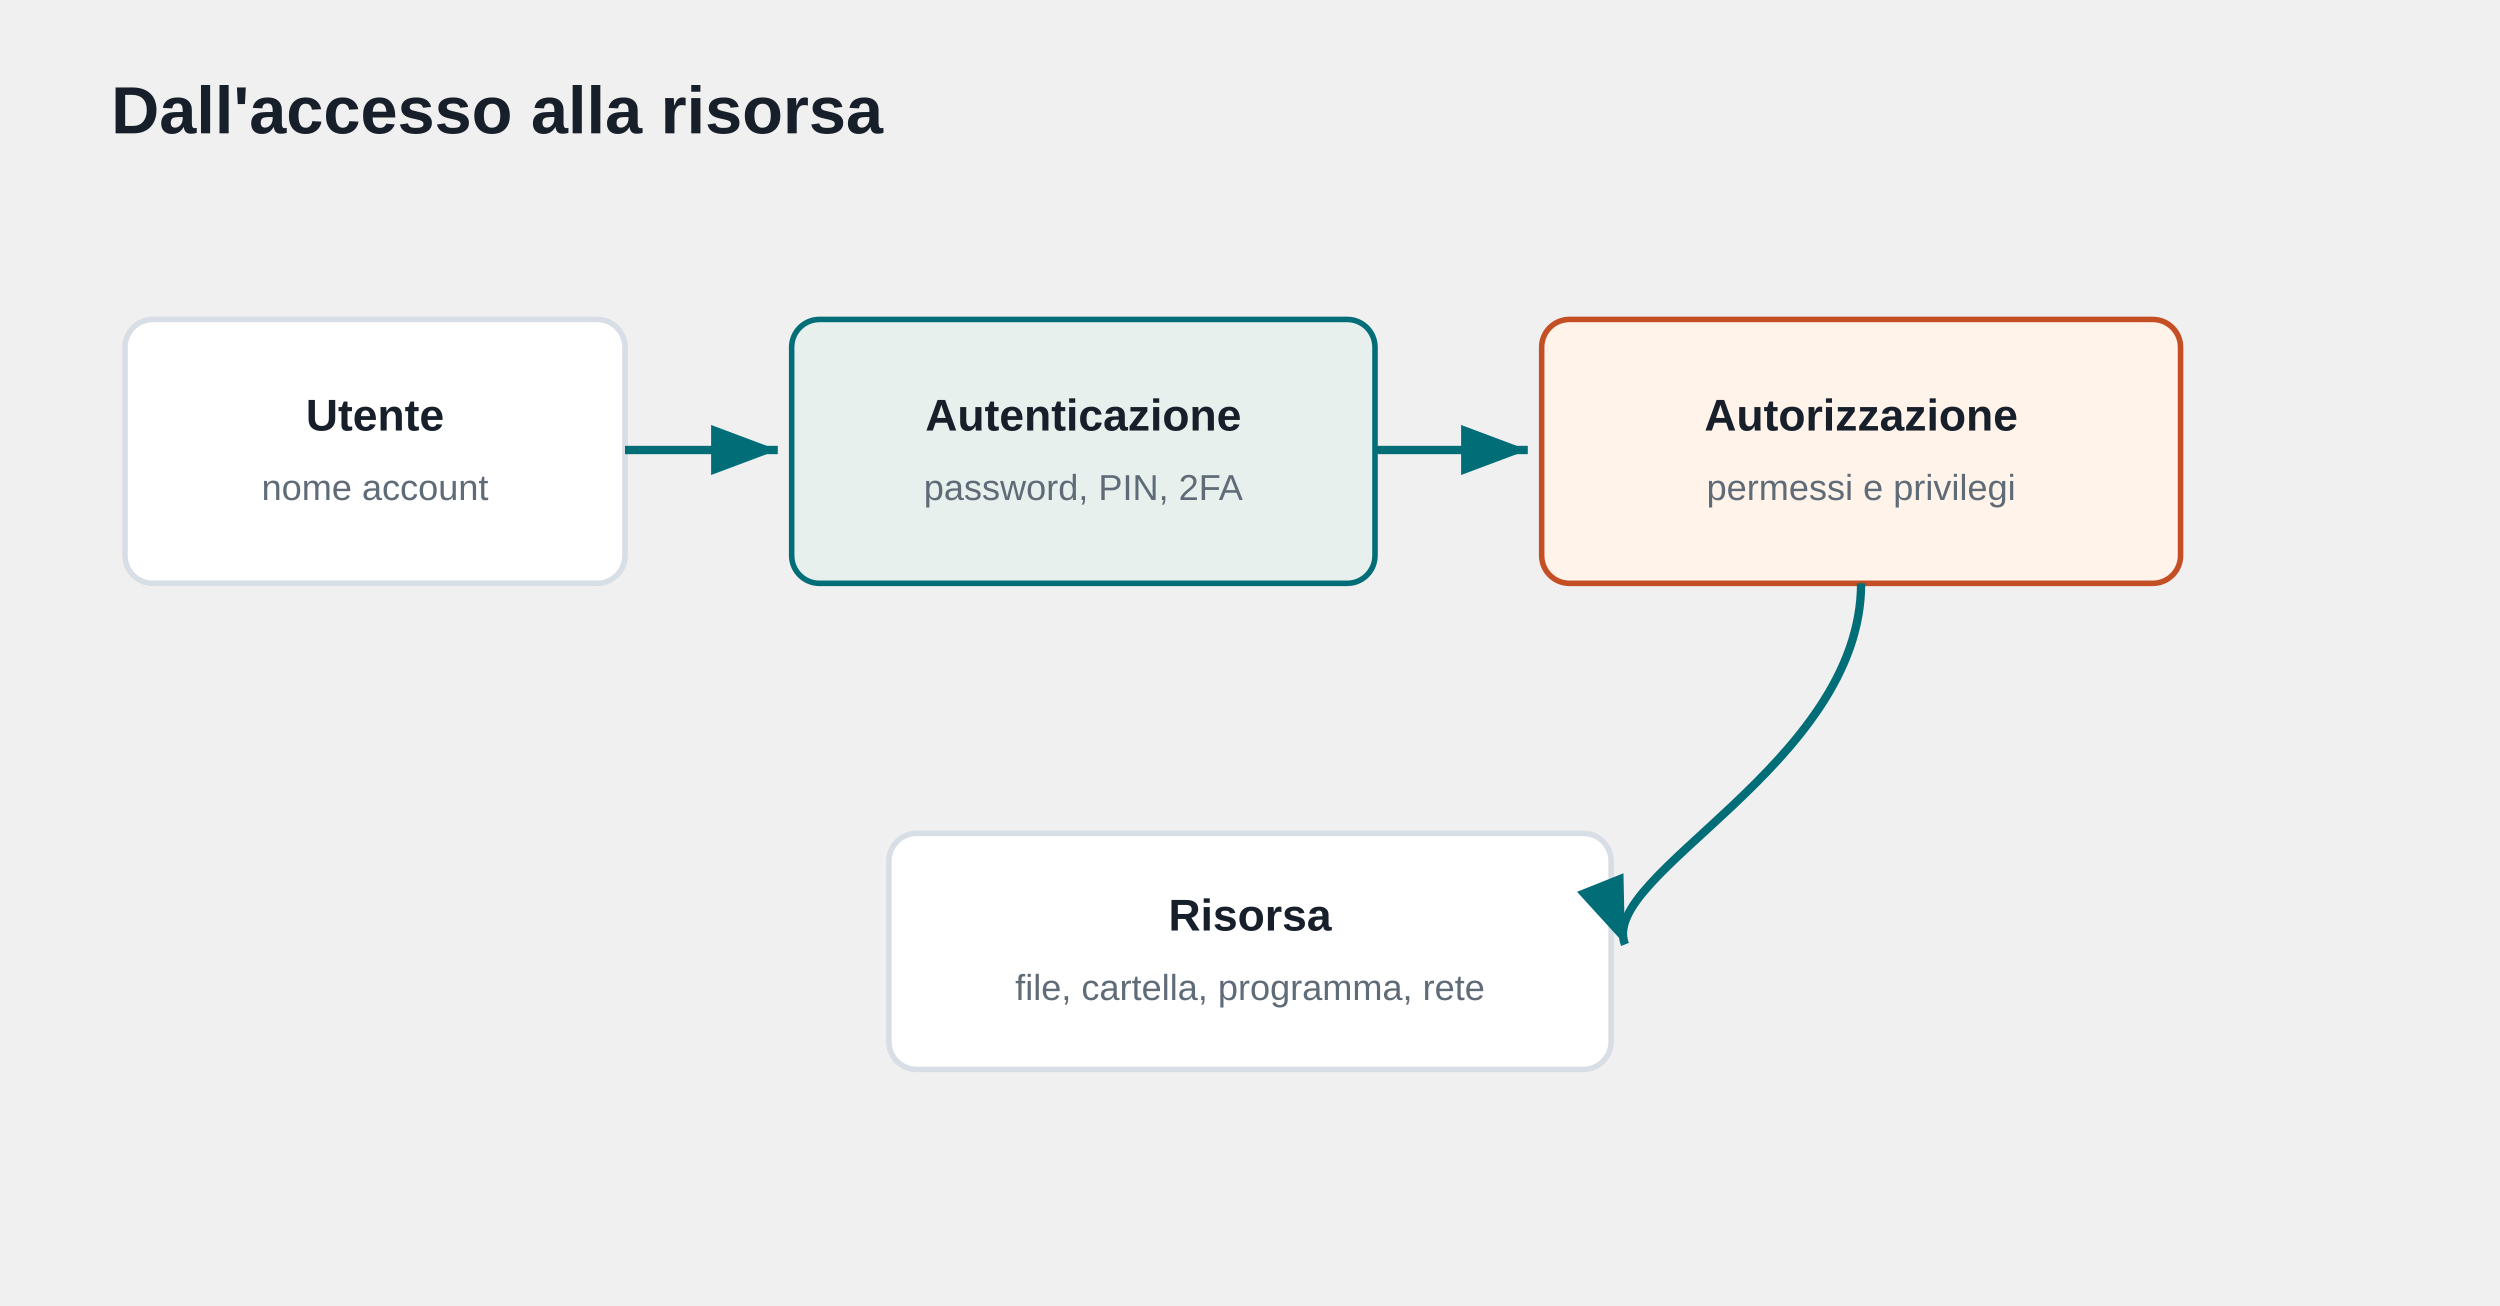
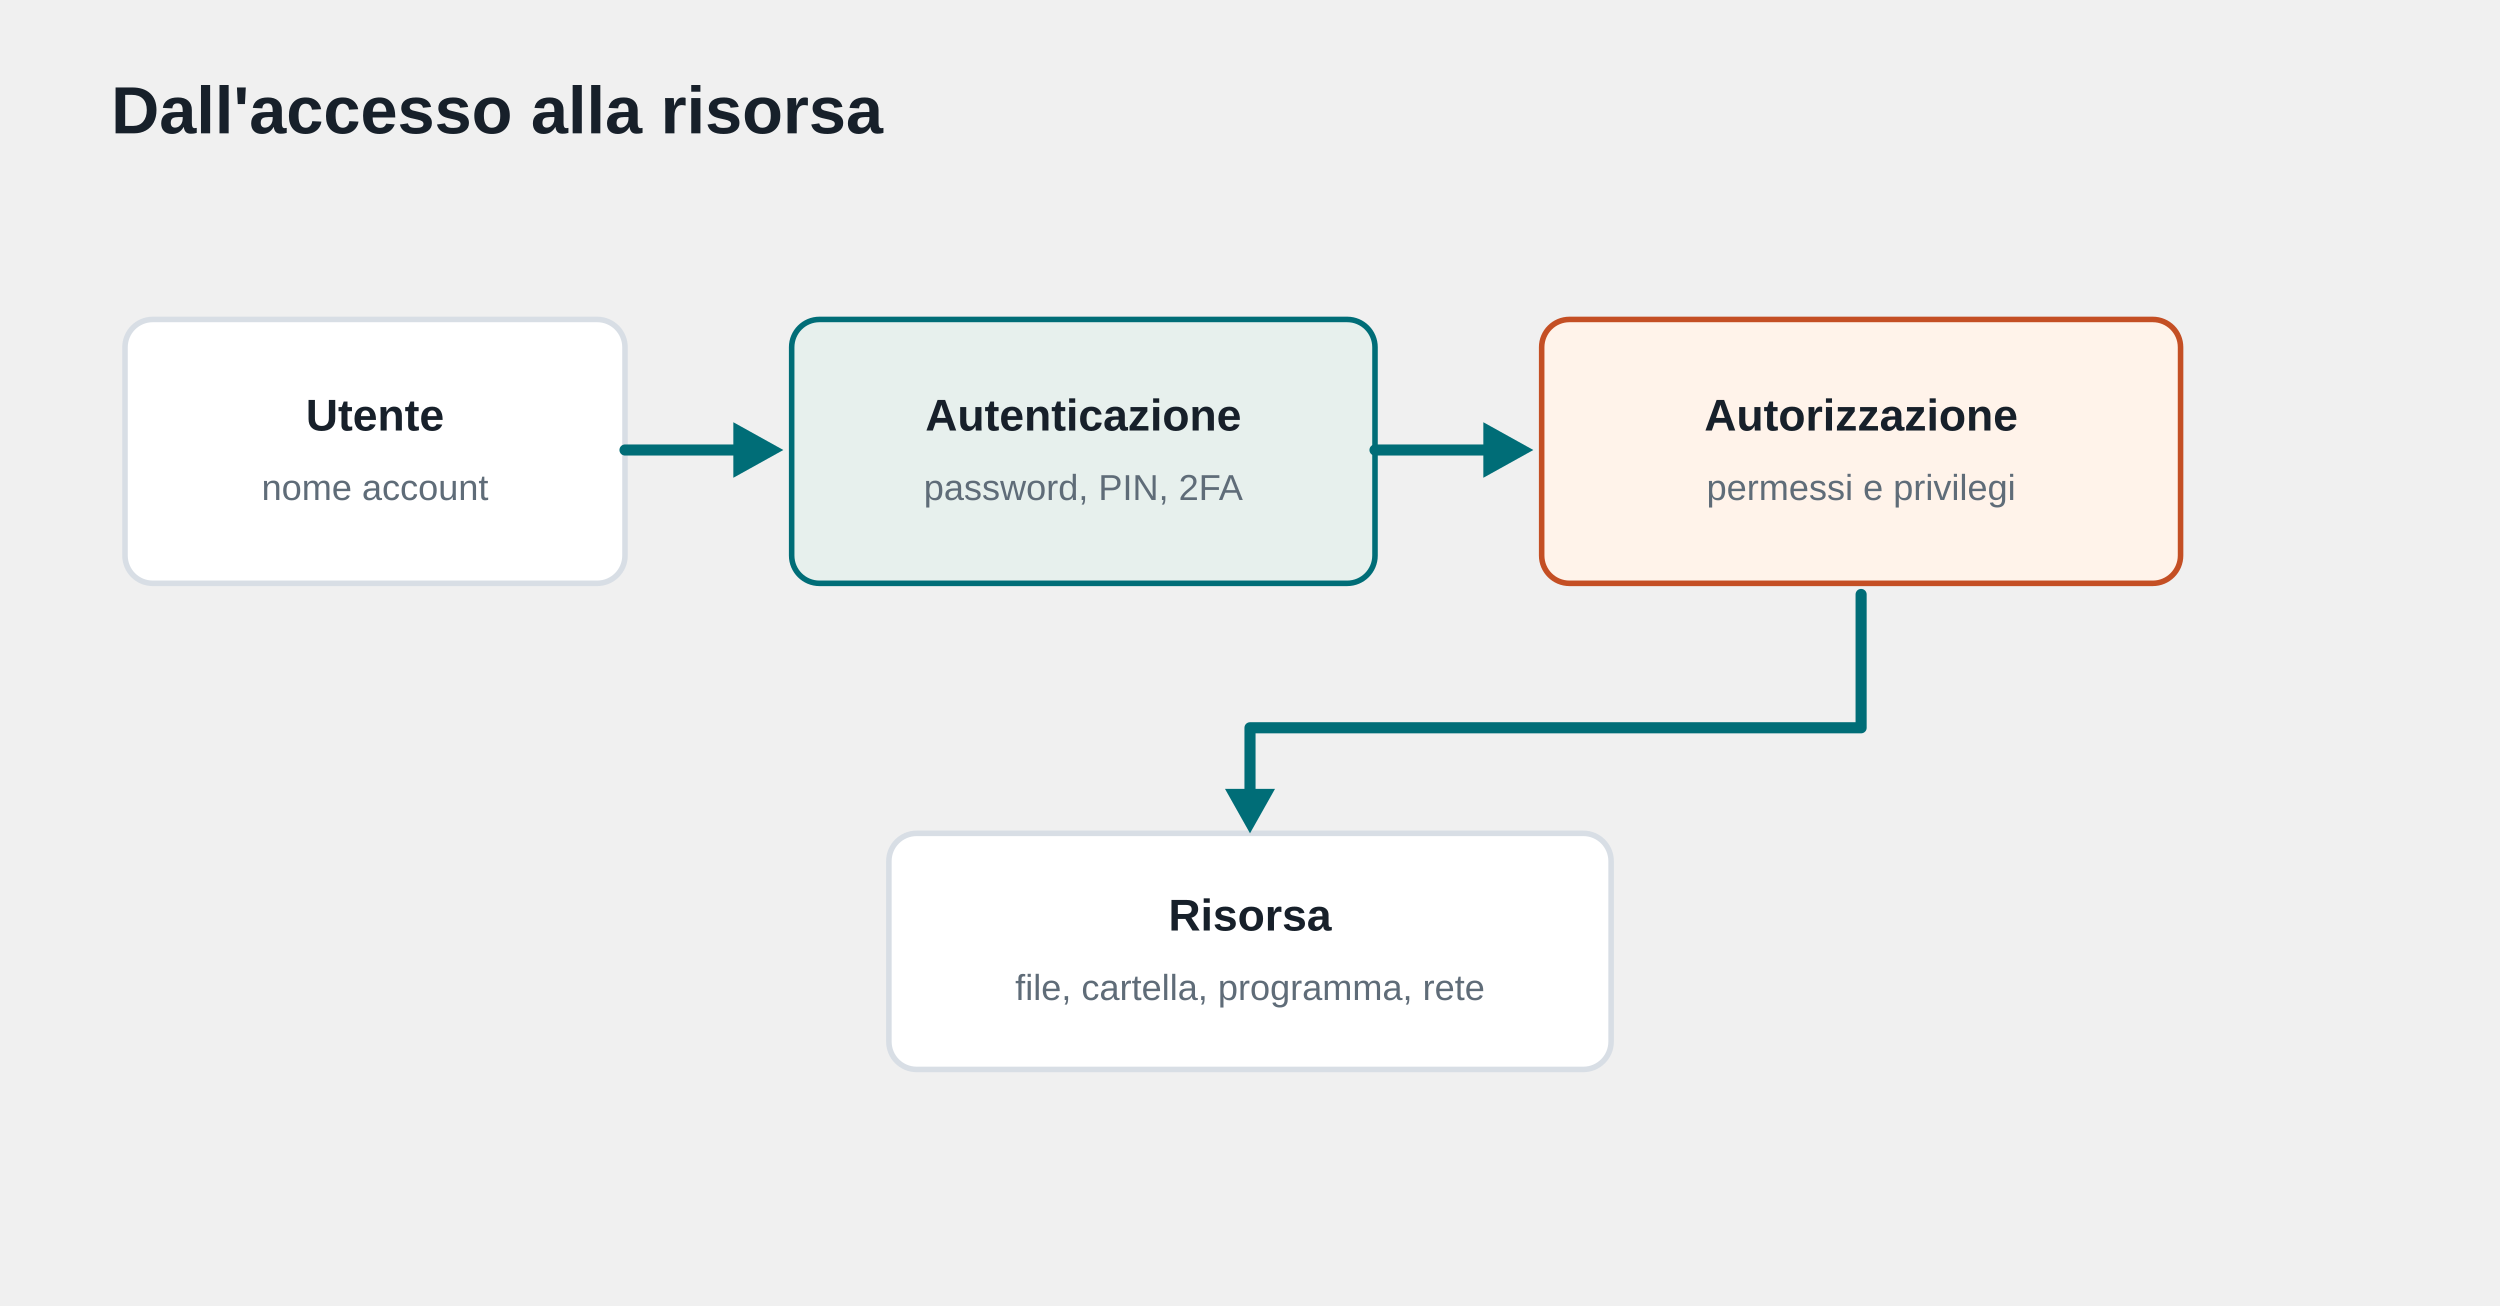
<svg xmlns="http://www.w3.org/2000/svg" viewBox="0 0 900 470" role="img" aria-labelledby="t d">
  <defs>
-     <marker id="arrow" markerWidth="10" markerHeight="10" refX="8" refY="3" orient="auto">
-       <path d="M0,0 L8,3 L0,6 Z" fill="#006d77" />
-     </marker>
    <style>
  text{font-family:Arial,Helvetica,sans-serif;fill:#17202a}
  .title{font-size:24px;font-weight:700}
  .label{font-size:16px;font-weight:700}
  .small{font-size:13px;fill:#5f6c78}
  .box{fill:#fff;stroke:#d8dee5;stroke-width:2;rx:10}
  .accent{fill:#e7f0ed;stroke:#006d77;stroke-width:2;rx:10}
  .warn{fill:#fff3ea;stroke:#c44f24;stroke-width:2;rx:10}
-   .line{stroke:#006d77;stroke-width:3;fill:none;marker-end:url(#arrow)}
+   .arrow-line{stroke:#006d77;stroke-width:4;stroke-linecap:round;stroke-linejoin:round;fill:none}
+   .arrow-head{fill:#006d77}
</style>
  </defs>
  <text x="40" y="48" class="title">Dall'accesso alla risorsa</text>
  <rect x="45" y="115" width="180" height="95" class="box" />
  <text x="135" y="155" text-anchor="middle" class="label">Utente</text>
  <text x="135" y="180" text-anchor="middle" class="small">nome account</text>
  <rect x="285" y="115" width="210" height="95" class="accent" />
  <text x="390" y="155" text-anchor="middle" class="label">Autenticazione</text>
  <text x="390" y="180" text-anchor="middle" class="small">password, PIN, 2FA</text>
  <rect x="555" y="115" width="230" height="95" class="warn" />
  <text x="670" y="155" text-anchor="middle" class="label">Autorizzazione</text>
  <text x="670" y="180" text-anchor="middle" class="small">permessi e privilegi</text>
  <rect x="320" y="300" width="260" height="85" class="box" />
  <text x="450" y="335" text-anchor="middle" class="label">Risorsa</text>
  <text x="450" y="360" text-anchor="middle" class="small">file, cartella, programma, rete</text>
-   <path d="M225 162 H280" class="line" />
-   <path d="M495 162 H550" class="line" />
-   <path d="M670 210 C670 275 575 315 585 340" class="line" />
+   <line x1="225" y1="162" x2="268" y2="162" class="arrow-line" />
+   <polygon points="282,162 264,152 264,172" class="arrow-head" />
+   <line x1="495" y1="162" x2="538" y2="162" class="arrow-line" />
+   <polygon points="552,162 534,152 534,172" class="arrow-head" />
+   <polyline points="670,214 670,262 450,262 450,288" class="arrow-line" />
+   <polygon points="450,300 441,284 459,284" class="arrow-head" />
</svg>
